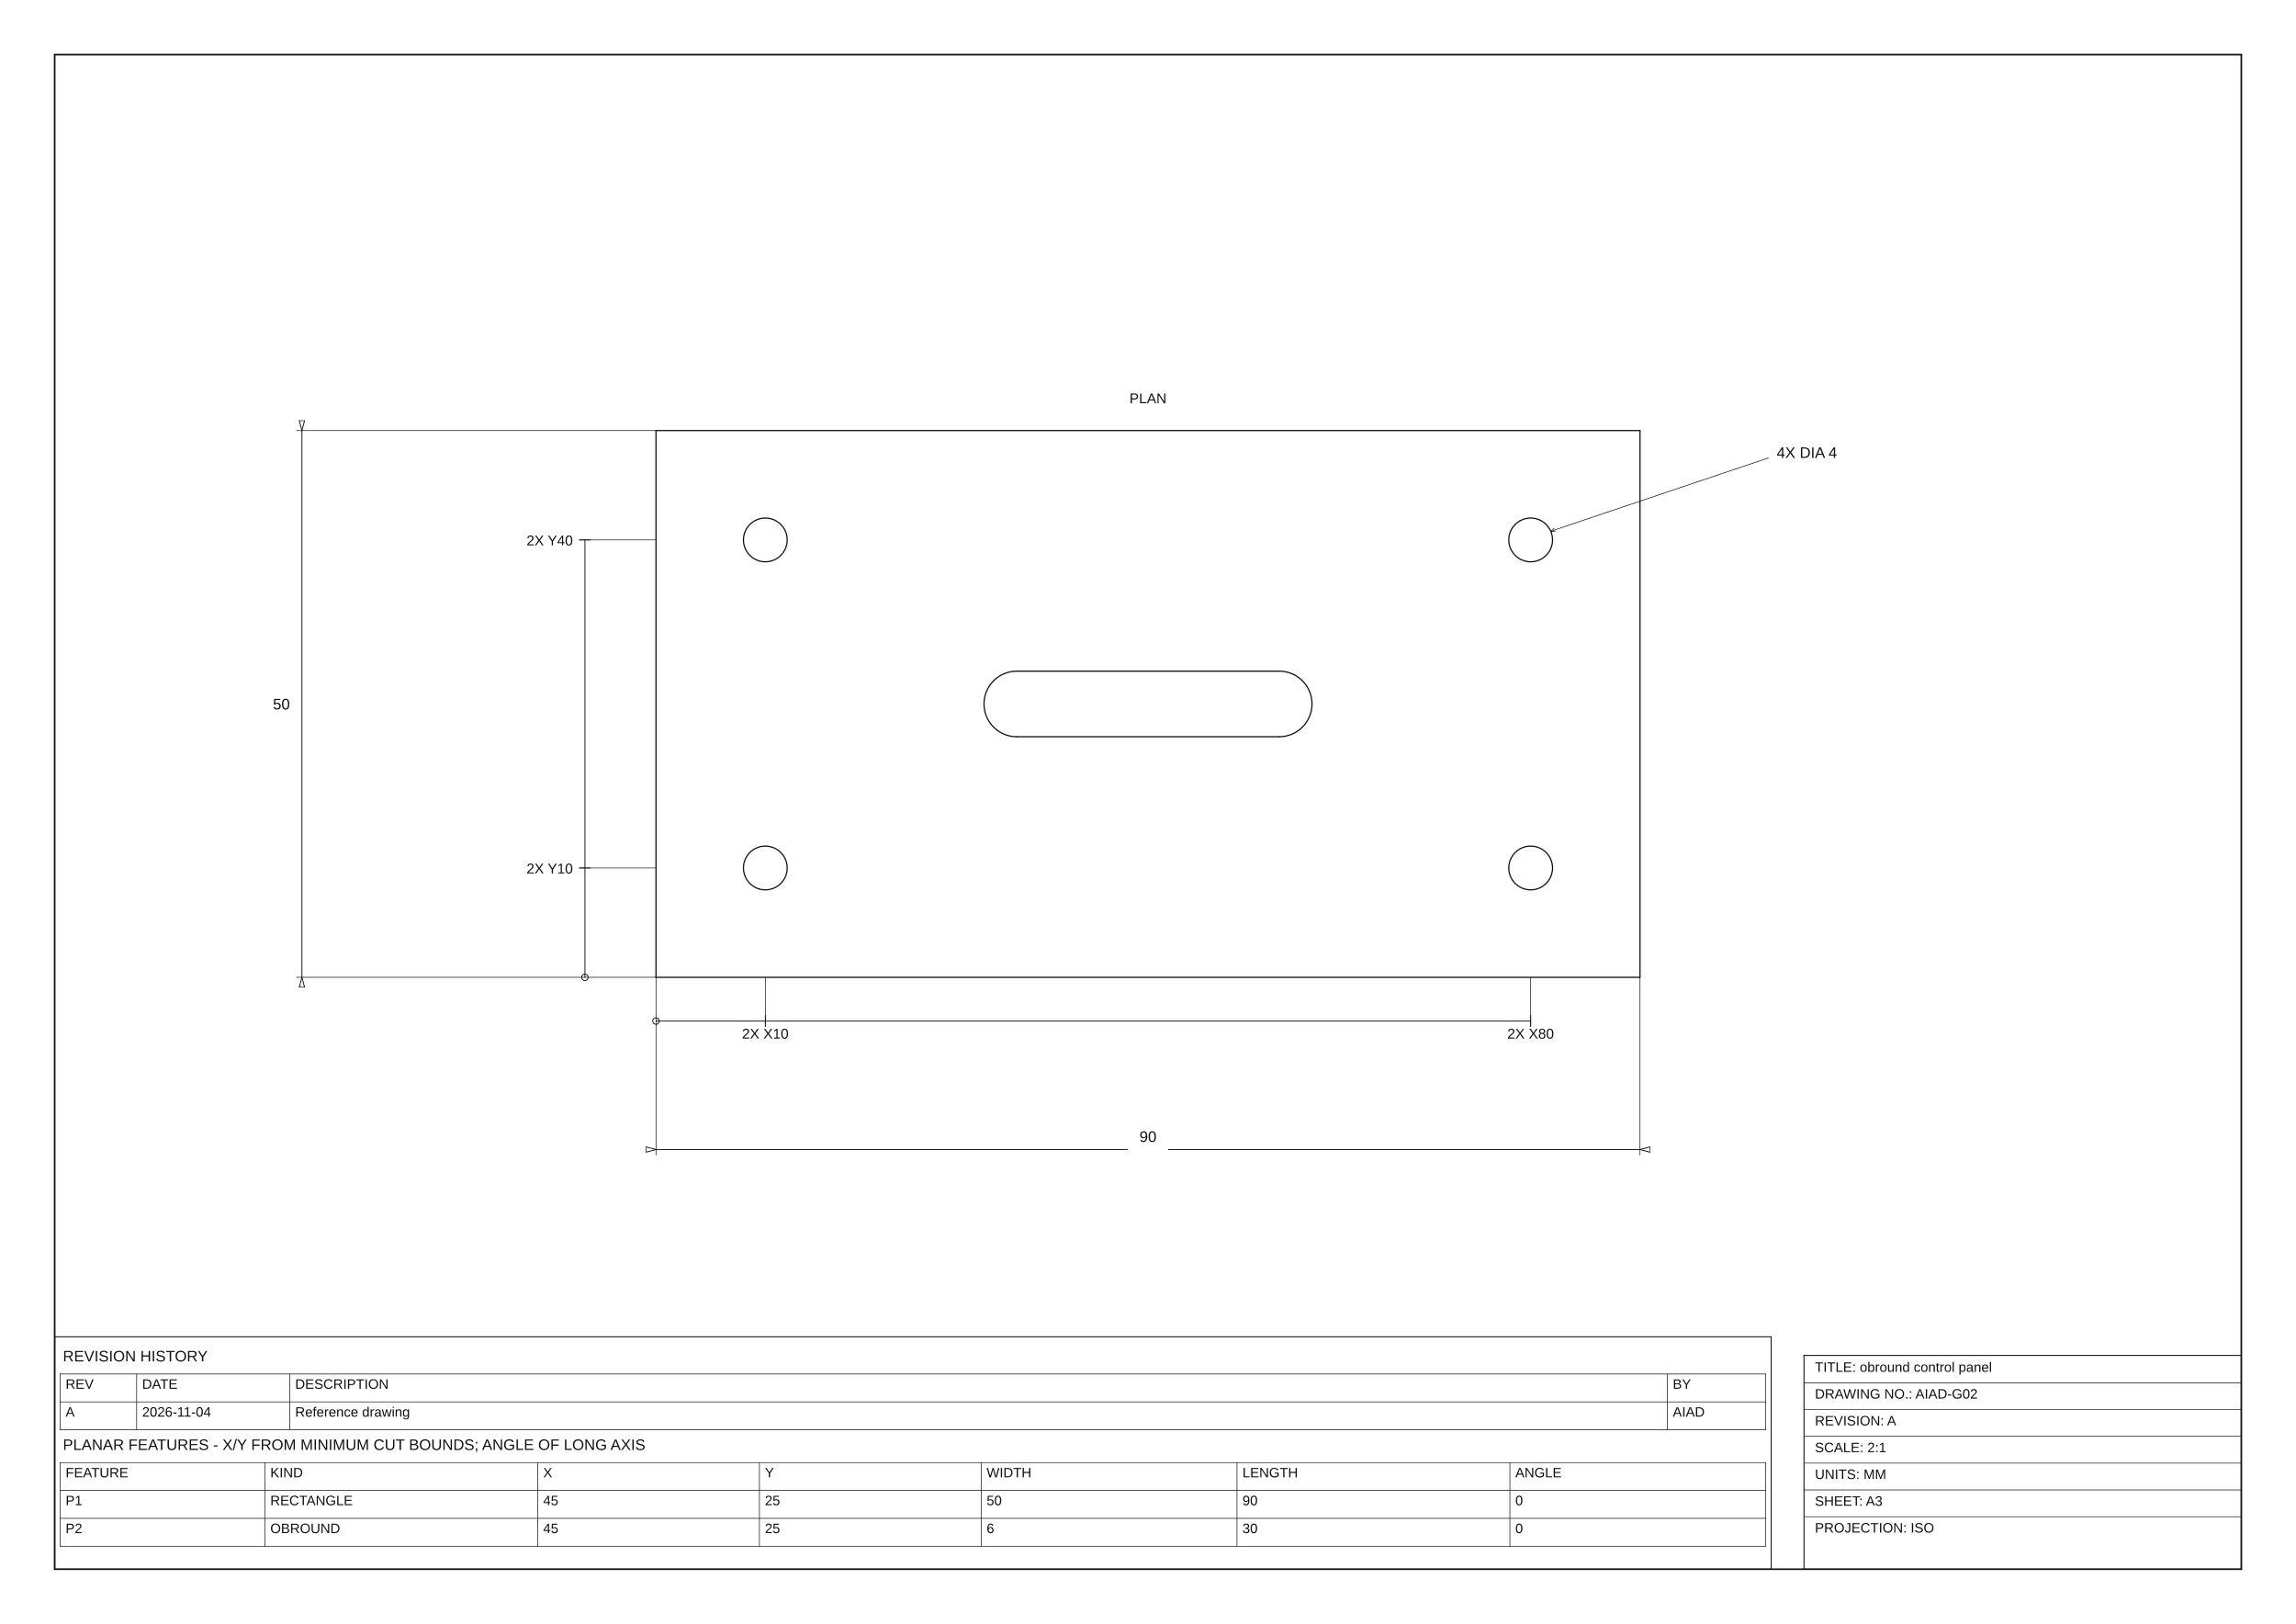
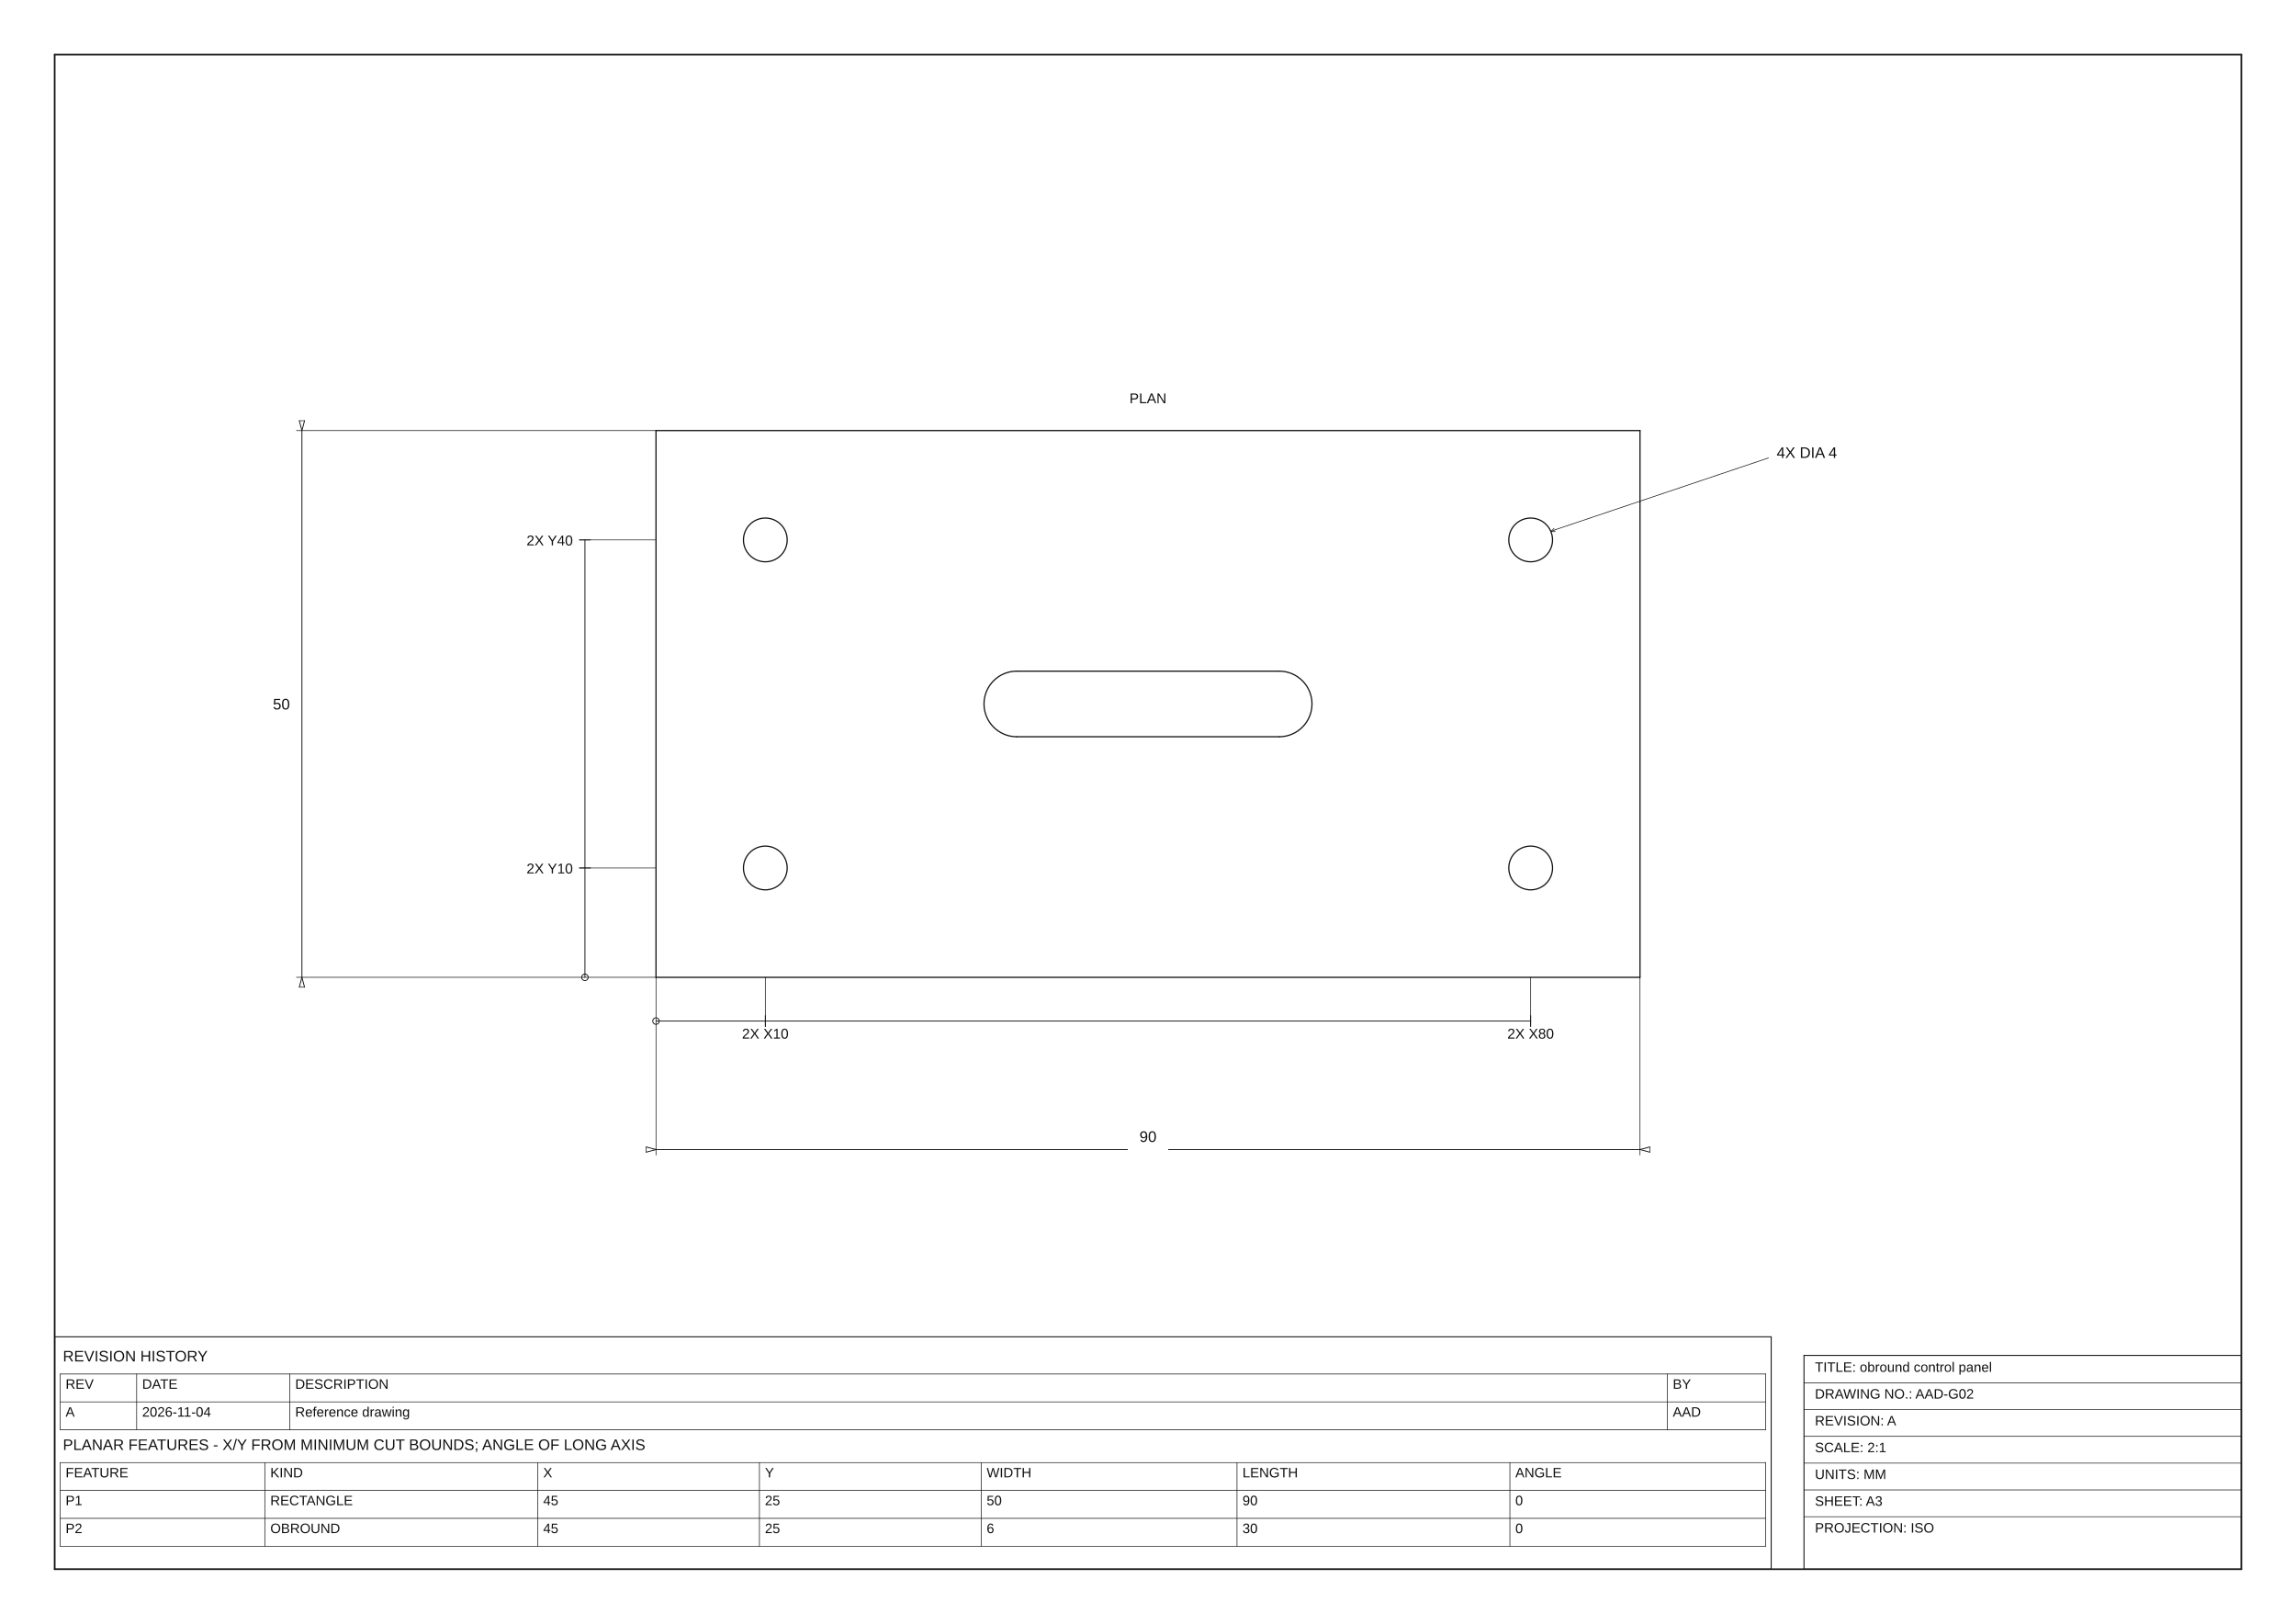
<svg xmlns="http://www.w3.org/2000/svg" width="420mm" height="297mm" viewBox="0 0 420 297" version="1.1">
  <g transform="translate(0 297) scale(1 -1)" fill="none" stroke="#111" stroke-linecap="round" stroke-linejoin="round">
    <line data-layer="BORDER" stroke-width="0.3" stroke-dasharray="none" x1="10" y1="10" x2="410" y2="10" />
    <line data-layer="BORDER" stroke-width="0.3" stroke-dasharray="none" x1="410" y1="10" x2="410" y2="287" />
    <line data-layer="BORDER" stroke-width="0.3" stroke-dasharray="none" x1="410" y1="287" x2="10" y2="287" />
    <line data-layer="BORDER" stroke-width="0.3" stroke-dasharray="none" x1="10" y1="287" x2="10" y2="10" />
    <line data-layer="cut" stroke-width="0.22" stroke-dasharray="none" x1="120" y1="118.25" x2="300" y2="118.25" />
    <line data-layer="cut" stroke-width="0.22" stroke-dasharray="none" x1="300" y1="118.25" x2="300" y2="218.25" />
    <line data-layer="cut" stroke-width="0.22" stroke-dasharray="none" x1="300" y1="218.25" x2="120" y2="218.25" />
    <line data-layer="cut" stroke-width="0.22" stroke-dasharray="none" x1="120" y1="218.25" x2="120" y2="118.25" />
    <circle data-layer="cut" stroke-width="0.22" stroke-dasharray="none" cx="140" cy="138.25" r="4" />
    <circle data-layer="cut" stroke-width="0.22" stroke-dasharray="none" cx="280" cy="138.25" r="4" />
    <circle data-layer="cut" stroke-width="0.22" stroke-dasharray="none" cx="140" cy="198.25" r="4" />
    <circle data-layer="cut" stroke-width="0.22" stroke-dasharray="none" cx="280" cy="198.25" r="4" />
    <line data-layer="cut" stroke-width="0.22" stroke-dasharray="none" x1="186" y1="162.25" x2="234" y2="162.25" />
    <path data-layer="cut" stroke-width="0.22" stroke-dasharray="none" d="M 234 162.25 A 6 6 0 0 1 234 174.25" />
    <line data-layer="cut" stroke-width="0.22" stroke-dasharray="none" x1="234" y1="174.25" x2="186" y2="174.25" />
    <path data-layer="cut" stroke-width="0.22" stroke-dasharray="none" d="M 186 174.25 A 6 6 0 0 1 186 162.25" />
    <line data-layer="DIMENSIONS" stroke-width="0.12" stroke-dasharray="none" x1="120" y1="118.25" x2="120" y2="85.75" />
    <line data-layer="DIMENSIONS" stroke-width="0.12" stroke-dasharray="none" x1="300" y1="118.25" x2="300" y2="85.75" />
    <line data-layer="DIMENSIONS" stroke-width="0.16" stroke-dasharray="none" x1="120" y1="86.75" x2="206.247" y2="86.75" />
    <line data-layer="DIMENSIONS" stroke-width="0.16" stroke-dasharray="none" x1="213.753" y1="86.75" x2="300" y2="86.75" />
    <line data-layer="DIMENSIONS" stroke-width="0.16" stroke-dasharray="none" x1="120" y1="86.75" x2="118.2" y2="87.23" />
    <line data-layer="DIMENSIONS" stroke-width="0.16" stroke-dasharray="none" x1="120" y1="86.75" x2="118.2" y2="86.27" />
    <line data-layer="DIMENSIONS" stroke-width="0.12" stroke-dasharray="none" x1="118.2" y1="87.23" x2="118.2" y2="86.27" />
    <line data-layer="DIMENSIONS" stroke-width="0.16" stroke-dasharray="none" x1="300" y1="86.75" x2="301.8" y2="86.27" />
    <line data-layer="DIMENSIONS" stroke-width="0.16" stroke-dasharray="none" x1="300" y1="86.75" x2="301.8" y2="87.23" />
    <line data-layer="DIMENSIONS" stroke-width="0.12" stroke-dasharray="none" x1="301.8" y1="86.27" x2="301.8" y2="87.23" />
    <line data-layer="DIMENSIONS" stroke-width="0.12" stroke-dasharray="none" x1="120" y1="118.25" x2="54.23" y2="118.25" />
    <line data-layer="DIMENSIONS" stroke-width="0.12" stroke-dasharray="none" x1="120" y1="218.25" x2="54.23" y2="218.25" />
    <line data-layer="DIMENSIONS" stroke-width="0.16" stroke-dasharray="none" x1="55.23" y1="118.25" x2="55.23" y2="218.25" />
    <line data-layer="DIMENSIONS" stroke-width="0.16" stroke-dasharray="none" x1="55.23" y1="118.25" x2="54.75" y2="116.45" />
    <line data-layer="DIMENSIONS" stroke-width="0.16" stroke-dasharray="none" x1="55.23" y1="118.25" x2="55.71" y2="116.45" />
    <line data-layer="DIMENSIONS" stroke-width="0.12" stroke-dasharray="none" x1="54.75" y1="116.45" x2="55.71" y2="116.45" />
    <line data-layer="DIMENSIONS" stroke-width="0.16" stroke-dasharray="none" x1="55.23" y1="218.25" x2="55.71" y2="220.05" />
    <line data-layer="DIMENSIONS" stroke-width="0.16" stroke-dasharray="none" x1="55.23" y1="218.25" x2="54.75" y2="220.05" />
    <line data-layer="DIMENSIONS" stroke-width="0.12" stroke-dasharray="none" x1="55.71" y1="220.05" x2="54.75" y2="220.05" />
    <line data-layer="DIMENSIONS" stroke-width="0.12" stroke-dasharray="none" x1="140" y1="118.25" x2="140" y2="109.25" />
    <line data-layer="DIMENSIONS" stroke-width="0.16" stroke-dasharray="none" x1="140" y1="109.25" x2="140" y2="111.25" />
    <line data-layer="DIMENSIONS" stroke-width="0.12" stroke-dasharray="none" x1="280" y1="118.25" x2="280" y2="109.25" />
    <line data-layer="DIMENSIONS" stroke-width="0.16" stroke-dasharray="none" x1="280" y1="109.25" x2="280" y2="111.25" />
    <line data-layer="DIMENSIONS" stroke-width="0.16" stroke-dasharray="none" x1="120" y1="110.25" x2="280" y2="110.25" />
    <circle data-layer="DIMENSIONS" stroke-width="0.16" stroke-dasharray="none" cx="120" cy="110.25" r="0.6" />
    <line data-layer="DIMENSIONS" stroke-width="0.12" stroke-dasharray="none" x1="120" y1="138.25" x2="106" y2="138.25" />
    <line data-layer="DIMENSIONS" stroke-width="0.16" stroke-dasharray="none" x1="106" y1="138.25" x2="108" y2="138.25" />
    <line data-layer="DIMENSIONS" stroke-width="0.12" stroke-dasharray="none" x1="120" y1="198.25" x2="106" y2="198.25" />
    <line data-layer="DIMENSIONS" stroke-width="0.16" stroke-dasharray="none" x1="106" y1="198.25" x2="108" y2="198.25" />
    <line data-layer="DIMENSIONS" stroke-width="0.16" stroke-dasharray="none" x1="107" y1="118.25" x2="107" y2="198.25" />
    <circle data-layer="DIMENSIONS" stroke-width="0.16" stroke-dasharray="none" cx="107" cy="118.25" r="0.6" />
    <line data-layer="DIMENSIONS" stroke-width="0.12" stroke-dasharray="none" x1="283.696" y1="199.781" x2="284.569" y2="200.142" />
    <line data-layer="DIMENSIONS" stroke-width="0.12" stroke-dasharray="none" x1="284.569" y1="200.142" x2="323.5" y2="213.25" />
    <line data-layer="DIMENSIONS" stroke-width="0.12" stroke-dasharray="none" x1="283.696" y1="199.781" x2="284.272" y2="200.366" />
    <line data-layer="DIMENSIONS" stroke-width="0.12" stroke-dasharray="none" x1="283.696" y1="199.781" x2="284.516" y2="199.774" />
    <line data-layer="TITLE" stroke-width="0.18" stroke-dasharray="none" x1="330" y1="10" x2="410" y2="10" />
    <line data-layer="TITLE" stroke-width="0.18" stroke-dasharray="none" x1="410" y1="10" x2="410" y2="49.1" />
    <line data-layer="TITLE" stroke-width="0.18" stroke-dasharray="none" x1="410" y1="49.1" x2="330" y2="49.1" />
    <line data-layer="TITLE" stroke-width="0.18" stroke-dasharray="none" x1="330" y1="49.1" x2="330" y2="10" />
    <line data-layer="TITLE" stroke-width="0.12" stroke-dasharray="none" x1="330" y1="44.1" x2="410" y2="44.1" />
    <line data-layer="TITLE" stroke-width="0.12" stroke-dasharray="none" x1="330" y1="39.2" x2="410" y2="39.2" />
    <line data-layer="TITLE" stroke-width="0.12" stroke-dasharray="none" x1="330" y1="34.3" x2="410" y2="34.3" />
    <line data-layer="TITLE" stroke-width="0.12" stroke-dasharray="none" x1="330" y1="29.4" x2="410" y2="29.4" />
    <line data-layer="TITLE" stroke-width="0.12" stroke-dasharray="none" x1="330" y1="24.5" x2="410" y2="24.5" />
    <line data-layer="TITLE" stroke-width="0.12" stroke-dasharray="none" x1="330" y1="19.6" x2="410" y2="19.6" />
    <line data-layer="SCHEDULE" stroke-width="0.18" stroke-dasharray="none" x1="10" y1="10" x2="324" y2="10" />
    <line data-layer="SCHEDULE" stroke-width="0.18" stroke-dasharray="none" x1="324" y1="10" x2="324" y2="52.5" />
    <line data-layer="SCHEDULE" stroke-width="0.18" stroke-dasharray="none" x1="324" y1="52.5" x2="10" y2="52.5" />
    <line data-layer="SCHEDULE" stroke-width="0.18" stroke-dasharray="none" x1="10" y1="52.5" x2="10" y2="10" />
    <line data-layer="SCHEDULE" stroke-width="0.12" stroke-dasharray="none" x1="11" y1="45.7" x2="323" y2="45.7" />
    <line data-layer="SCHEDULE" stroke-width="0.12" stroke-dasharray="none" x1="11" y1="40.6" x2="323" y2="40.6" />
    <line data-layer="SCHEDULE" stroke-width="0.12" stroke-dasharray="none" x1="11" y1="35.5" x2="323" y2="35.5" />
    <line data-layer="SCHEDULE" stroke-width="0.12" stroke-dasharray="none" x1="11" y1="45.7" x2="11" y2="35.5" />
    <line data-layer="SCHEDULE" stroke-width="0.12" stroke-dasharray="none" x1="25" y1="45.7" x2="25" y2="35.5" />
    <line data-layer="SCHEDULE" stroke-width="0.12" stroke-dasharray="none" x1="53" y1="45.7" x2="53" y2="35.5" />
    <line data-layer="SCHEDULE" stroke-width="0.12" stroke-dasharray="none" x1="305" y1="45.7" x2="305" y2="35.5" />
    <line data-layer="SCHEDULE" stroke-width="0.12" stroke-dasharray="none" x1="323" y1="45.7" x2="323" y2="35.5" />
    <line data-layer="SCHEDULE" stroke-width="0.12" stroke-dasharray="none" x1="11" y1="29.5" x2="323" y2="29.5" />
    <line data-layer="SCHEDULE" stroke-width="0.12" stroke-dasharray="none" x1="11" y1="24.4" x2="323" y2="24.4" />
    <line data-layer="SCHEDULE" stroke-width="0.12" stroke-dasharray="none" x1="11" y1="19.3" x2="323" y2="19.3" />
    <line data-layer="SCHEDULE" stroke-width="0.12" stroke-dasharray="none" x1="11" y1="14.2" x2="323" y2="14.2" />
    <line data-layer="SCHEDULE" stroke-width="0.12" stroke-dasharray="none" x1="11" y1="29.5" x2="11" y2="14.2" />
    <line data-layer="SCHEDULE" stroke-width="0.12" stroke-dasharray="none" x1="48.44" y1="29.5" x2="48.44" y2="14.2" />
    <line data-layer="SCHEDULE" stroke-width="0.12" stroke-dasharray="none" x1="98.36" y1="29.5" x2="98.36" y2="14.2" />
    <line data-layer="SCHEDULE" stroke-width="0.12" stroke-dasharray="none" x1="138.92" y1="29.5" x2="138.92" y2="14.2" />
    <line data-layer="SCHEDULE" stroke-width="0.12" stroke-dasharray="none" x1="179.48" y1="29.5" x2="179.48" y2="14.2" />
    <line data-layer="SCHEDULE" stroke-width="0.12" stroke-dasharray="none" x1="226.28" y1="29.5" x2="226.28" y2="14.2" />
    <line data-layer="SCHEDULE" stroke-width="0.12" stroke-dasharray="none" x1="276.2" y1="29.5" x2="276.2" y2="14.2" />
    <line data-layer="SCHEDULE" stroke-width="0.12" stroke-dasharray="none" x1="323" y1="29.5" x2="323" y2="14.2" />
  </g>
  <g fill="#111" stroke="none" font-family="Arial, Helvetica, sans-serif">
    <text x="210" y="208.85" font-size="2.8" text-anchor="middle" data-layer="DIMENSIONS" data-dimension-id="overall.x.90.">90</text>
    <text x="53.03" y="129.75" font-size="2.8" text-anchor="end" data-layer="DIMENSIONS" data-dimension-id="overall.y.50.">50</text>
    <text x="140" y="189.95" font-size="2.6" text-anchor="middle" data-layer="DIMENSIONS" data-dimension-id="hole_coordinate.x.10.0,1">2X X10</text>
    <text x="280" y="189.95" font-size="2.6" text-anchor="middle" data-layer="DIMENSIONS" data-dimension-id="hole_coordinate.x.80.2,3">2X X80</text>
    <text x="104.8" y="159.75" font-size="2.6" text-anchor="end" data-layer="DIMENSIONS" data-dimension-id="hole_coordinate.y.10.0,2">2X Y10</text>
    <text x="104.8" y="99.75" font-size="2.6" text-anchor="end" data-layer="DIMENSIONS" data-dimension-id="hole_coordinate.y.40.1,3">2X Y40</text>
    <text x="325" y="83.75" font-size="2.8" text-anchor="start" data-layer="DIMENSIONS" data-dimension-id="hole_diameter.value.4.0,1,2,3">4X DIA 4</text>
    <text x="210" y="73.75" font-size="2.6" text-anchor="middle" data-layer="ANNOTATION">PLAN</text>
    <text x="332" y="250.9" font-size="2.5" text-anchor="start" data-layer="TITLE">TITLE: obround control panel</text>
-     <text x="332" y="255.8" font-size="2.5" text-anchor="start" data-layer="TITLE">DRAWING NO.: AIAD-G02</text>
+     <text x="332" y="255.8" font-size="2.5" text-anchor="start" data-layer="TITLE">DRAWING NO.: AAD-G02</text>
    <text x="332" y="260.7" font-size="2.5" text-anchor="start" data-layer="TITLE">REVISION: A</text>
    <text x="332" y="265.6" font-size="2.5" text-anchor="start" data-layer="TITLE">SCALE: 2:1</text>
    <text x="332" y="270.5" font-size="2.5" text-anchor="start" data-layer="TITLE">UNITS: MM</text>
    <text x="332" y="275.4" font-size="2.5" text-anchor="start" data-layer="TITLE">SHEET: A3</text>
    <text x="332" y="280.3" font-size="2.5" text-anchor="start" data-layer="TITLE">PROJECTION: ISO</text>
    <text x="11.5" y="249" font-size="2.8" text-anchor="start" data-layer="SCHEDULE">REVISION HISTORY</text>
    <text x="12" y="254" font-size="2.5" text-anchor="start" data-layer="SCHEDULE">REV</text>
    <text x="26" y="254" font-size="2.5" text-anchor="start" data-layer="SCHEDULE">DATE</text>
    <text x="54" y="254" font-size="2.5" text-anchor="start" data-layer="SCHEDULE">DESCRIPTION</text>
    <text x="306" y="254" font-size="2.5" text-anchor="start" data-layer="SCHEDULE">BY</text>
    <text x="12" y="259.1" font-size="2.5" text-anchor="start" data-layer="SCHEDULE">A</text>
    <text x="26" y="259.1" font-size="2.5" text-anchor="start" data-layer="SCHEDULE">2026-11-04</text>
    <text x="54" y="259.1" font-size="2.5" text-anchor="start" data-layer="SCHEDULE">Reference drawing</text>
-     <text x="306" y="259.1" font-size="2.5" text-anchor="start" data-layer="SCHEDULE">AIAD</text>
+     <text x="306" y="259.1" font-size="2.5" text-anchor="start" data-layer="SCHEDULE">AAD</text>
    <text x="11.5" y="265.2" font-size="2.8" text-anchor="start" data-layer="SCHEDULE">PLANAR FEATURES - X/Y FROM MINIMUM CUT BOUNDS; ANGLE OF LONG AXIS</text>
    <text x="12" y="270.2" font-size="2.5" text-anchor="start" data-layer="SCHEDULE">FEATURE</text>
    <text x="49.44" y="270.2" font-size="2.5" text-anchor="start" data-layer="SCHEDULE">KIND</text>
    <text x="99.36" y="270.2" font-size="2.5" text-anchor="start" data-layer="SCHEDULE">X</text>
    <text x="139.92" y="270.2" font-size="2.5" text-anchor="start" data-layer="SCHEDULE">Y</text>
    <text x="180.48" y="270.2" font-size="2.5" text-anchor="start" data-layer="SCHEDULE">WIDTH</text>
    <text x="227.28" y="270.2" font-size="2.5" text-anchor="start" data-layer="SCHEDULE">LENGTH</text>
    <text x="277.2" y="270.2" font-size="2.5" text-anchor="start" data-layer="SCHEDULE">ANGLE</text>
    <text x="12" y="275.3" font-size="2.5" text-anchor="start" data-layer="SCHEDULE">P1</text>
    <text x="49.44" y="275.3" font-size="2.5" text-anchor="start" data-layer="SCHEDULE">RECTANGLE</text>
    <text x="99.36" y="275.3" font-size="2.5" text-anchor="start" data-layer="SCHEDULE" data-dimension-id="profile.contour-1.x">45</text>
    <text x="139.92" y="275.3" font-size="2.5" text-anchor="start" data-layer="SCHEDULE" data-dimension-id="profile.contour-1.y">25</text>
    <text x="180.48" y="275.3" font-size="2.5" text-anchor="start" data-layer="SCHEDULE" data-dimension-id="profile.contour-1.width">50</text>
    <text x="227.28" y="275.3" font-size="2.5" text-anchor="start" data-layer="SCHEDULE" data-dimension-id="profile.contour-1.length">90</text>
    <text x="277.2" y="275.3" font-size="2.5" text-anchor="start" data-layer="SCHEDULE" data-dimension-id="profile.contour-1.angle">0</text>
    <text x="12" y="280.4" font-size="2.5" text-anchor="start" data-layer="SCHEDULE">P2</text>
    <text x="49.44" y="280.4" font-size="2.5" text-anchor="start" data-layer="SCHEDULE">OBROUND</text>
    <text x="99.36" y="280.4" font-size="2.5" text-anchor="start" data-layer="SCHEDULE" data-dimension-id="profile.contour-6.x">45</text>
    <text x="139.92" y="280.4" font-size="2.5" text-anchor="start" data-layer="SCHEDULE" data-dimension-id="profile.contour-6.y">25</text>
    <text x="180.48" y="280.4" font-size="2.5" text-anchor="start" data-layer="SCHEDULE" data-dimension-id="profile.contour-6.width">6</text>
    <text x="227.28" y="280.4" font-size="2.5" text-anchor="start" data-layer="SCHEDULE" data-dimension-id="profile.contour-6.length">30</text>
    <text x="277.2" y="280.4" font-size="2.5" text-anchor="start" data-layer="SCHEDULE" data-dimension-id="profile.contour-6.angle">0</text>
  </g>
</svg>
